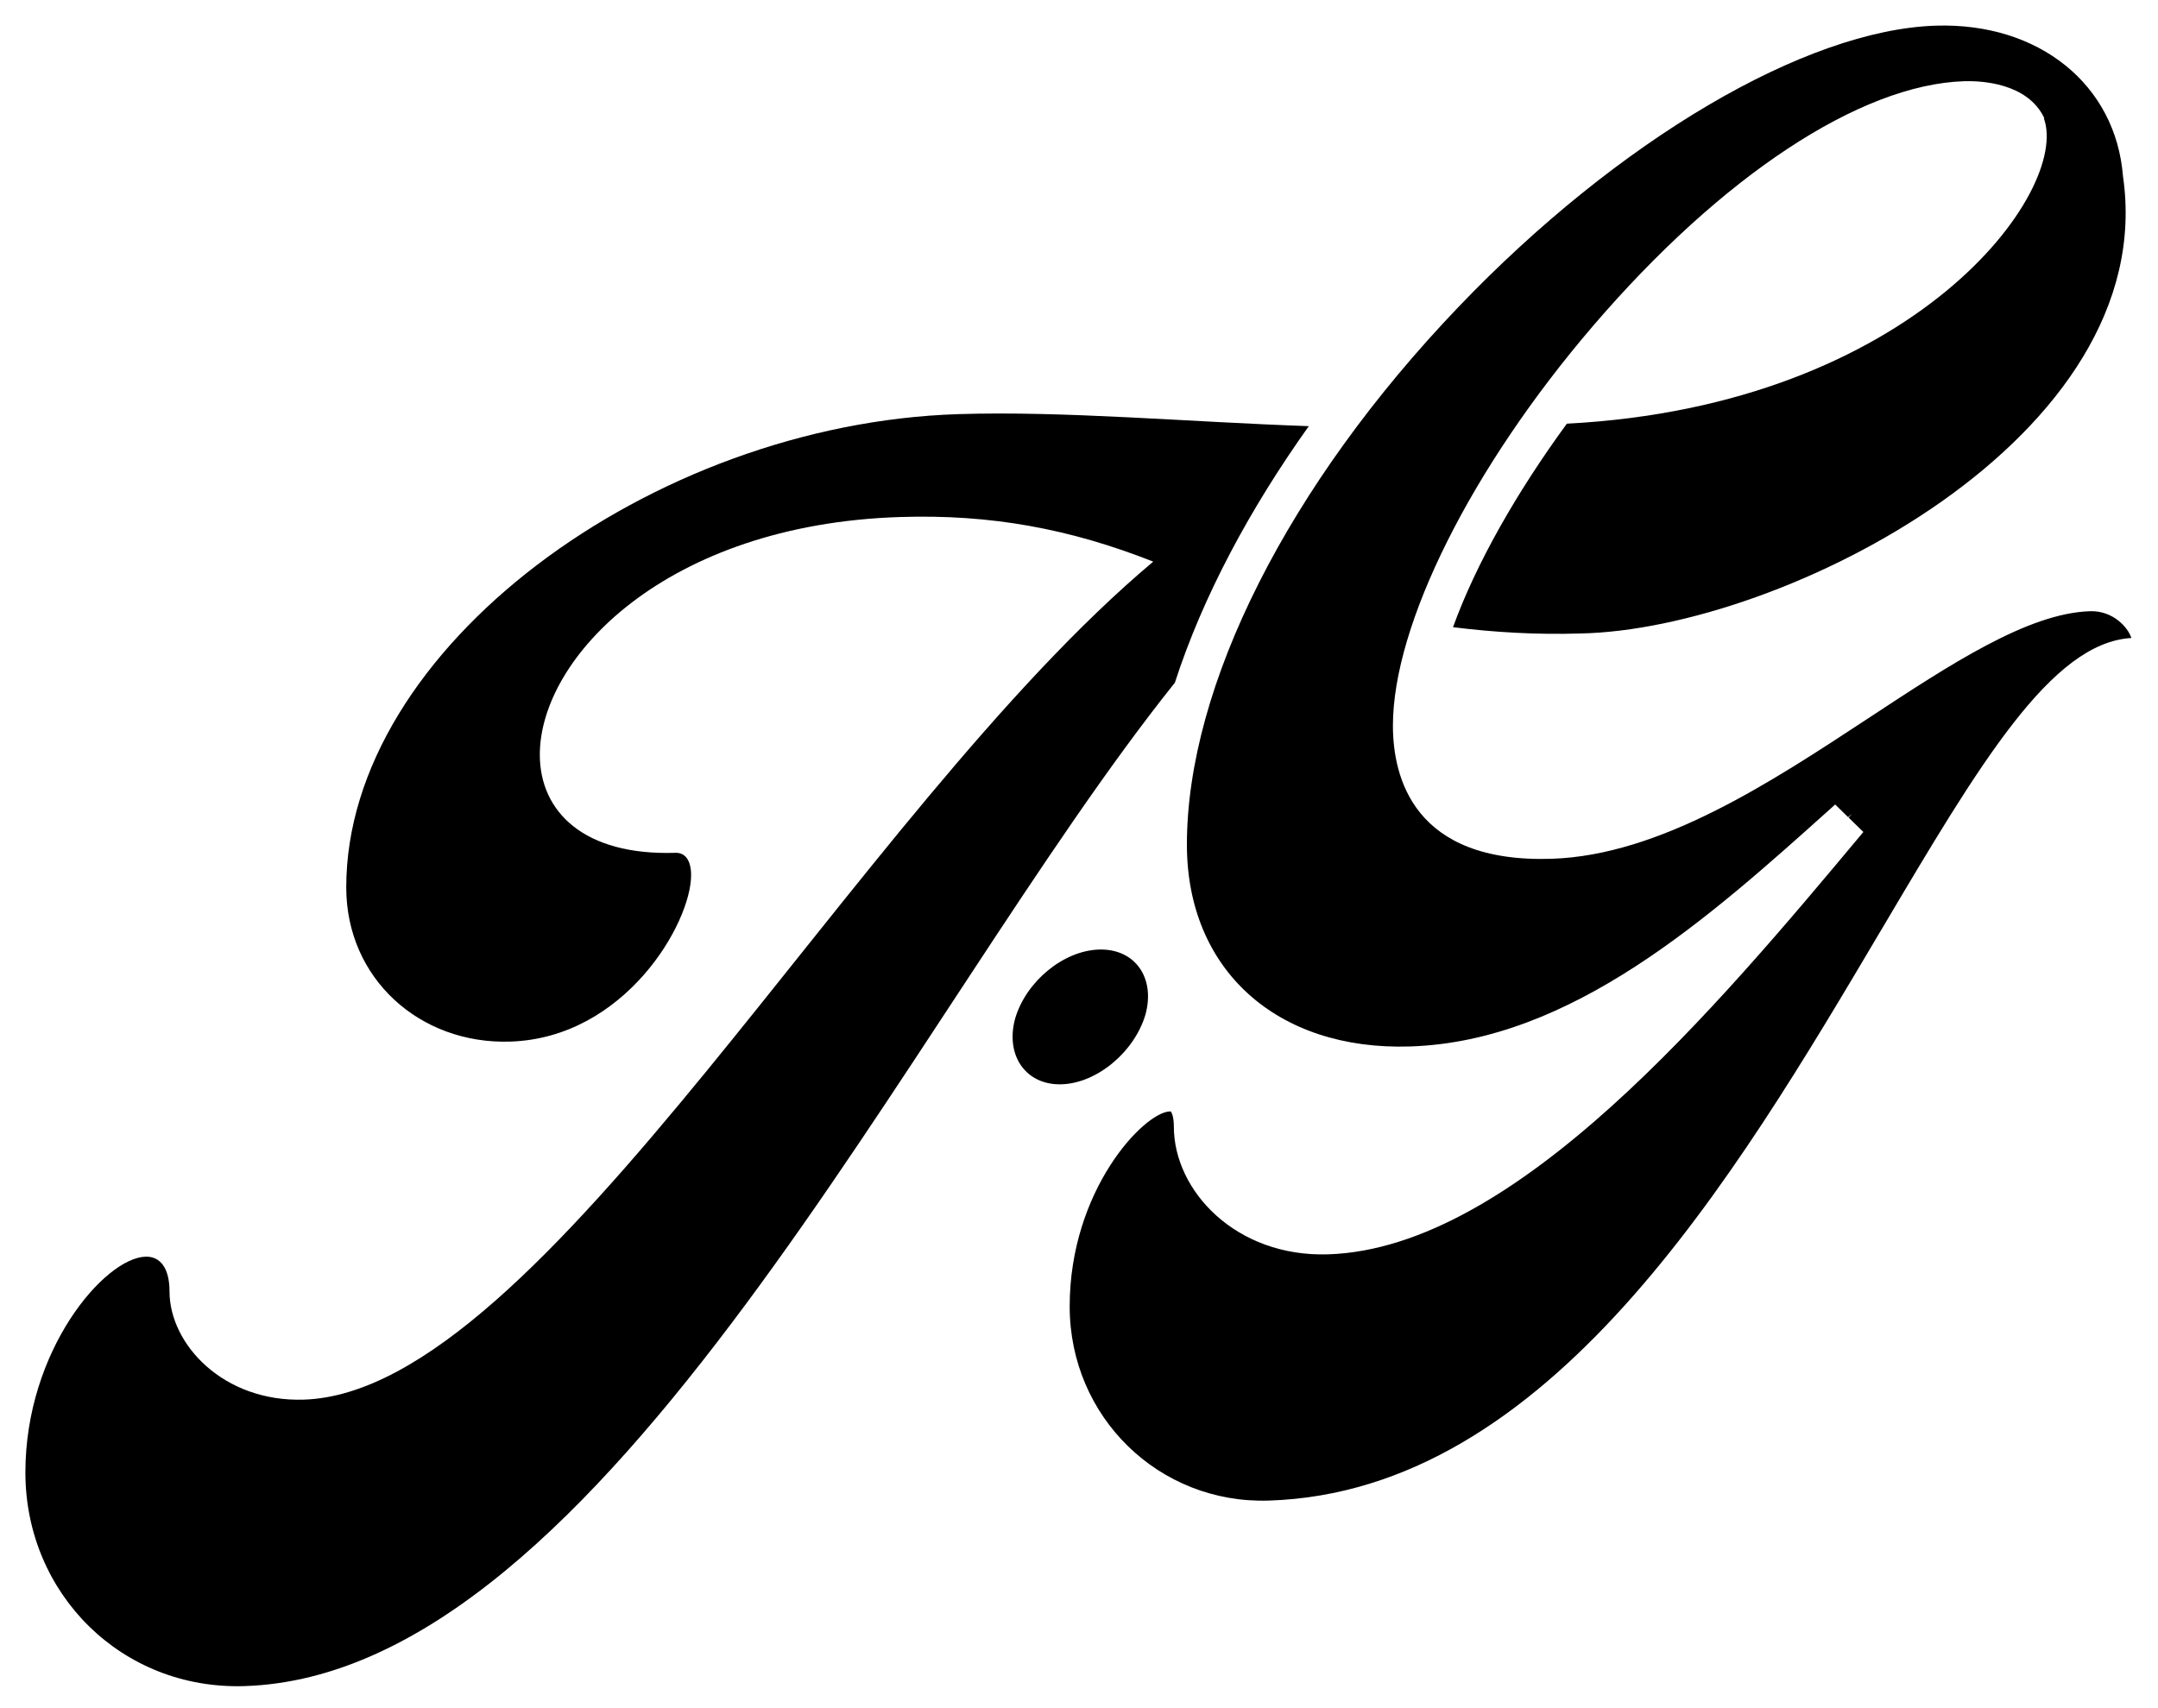
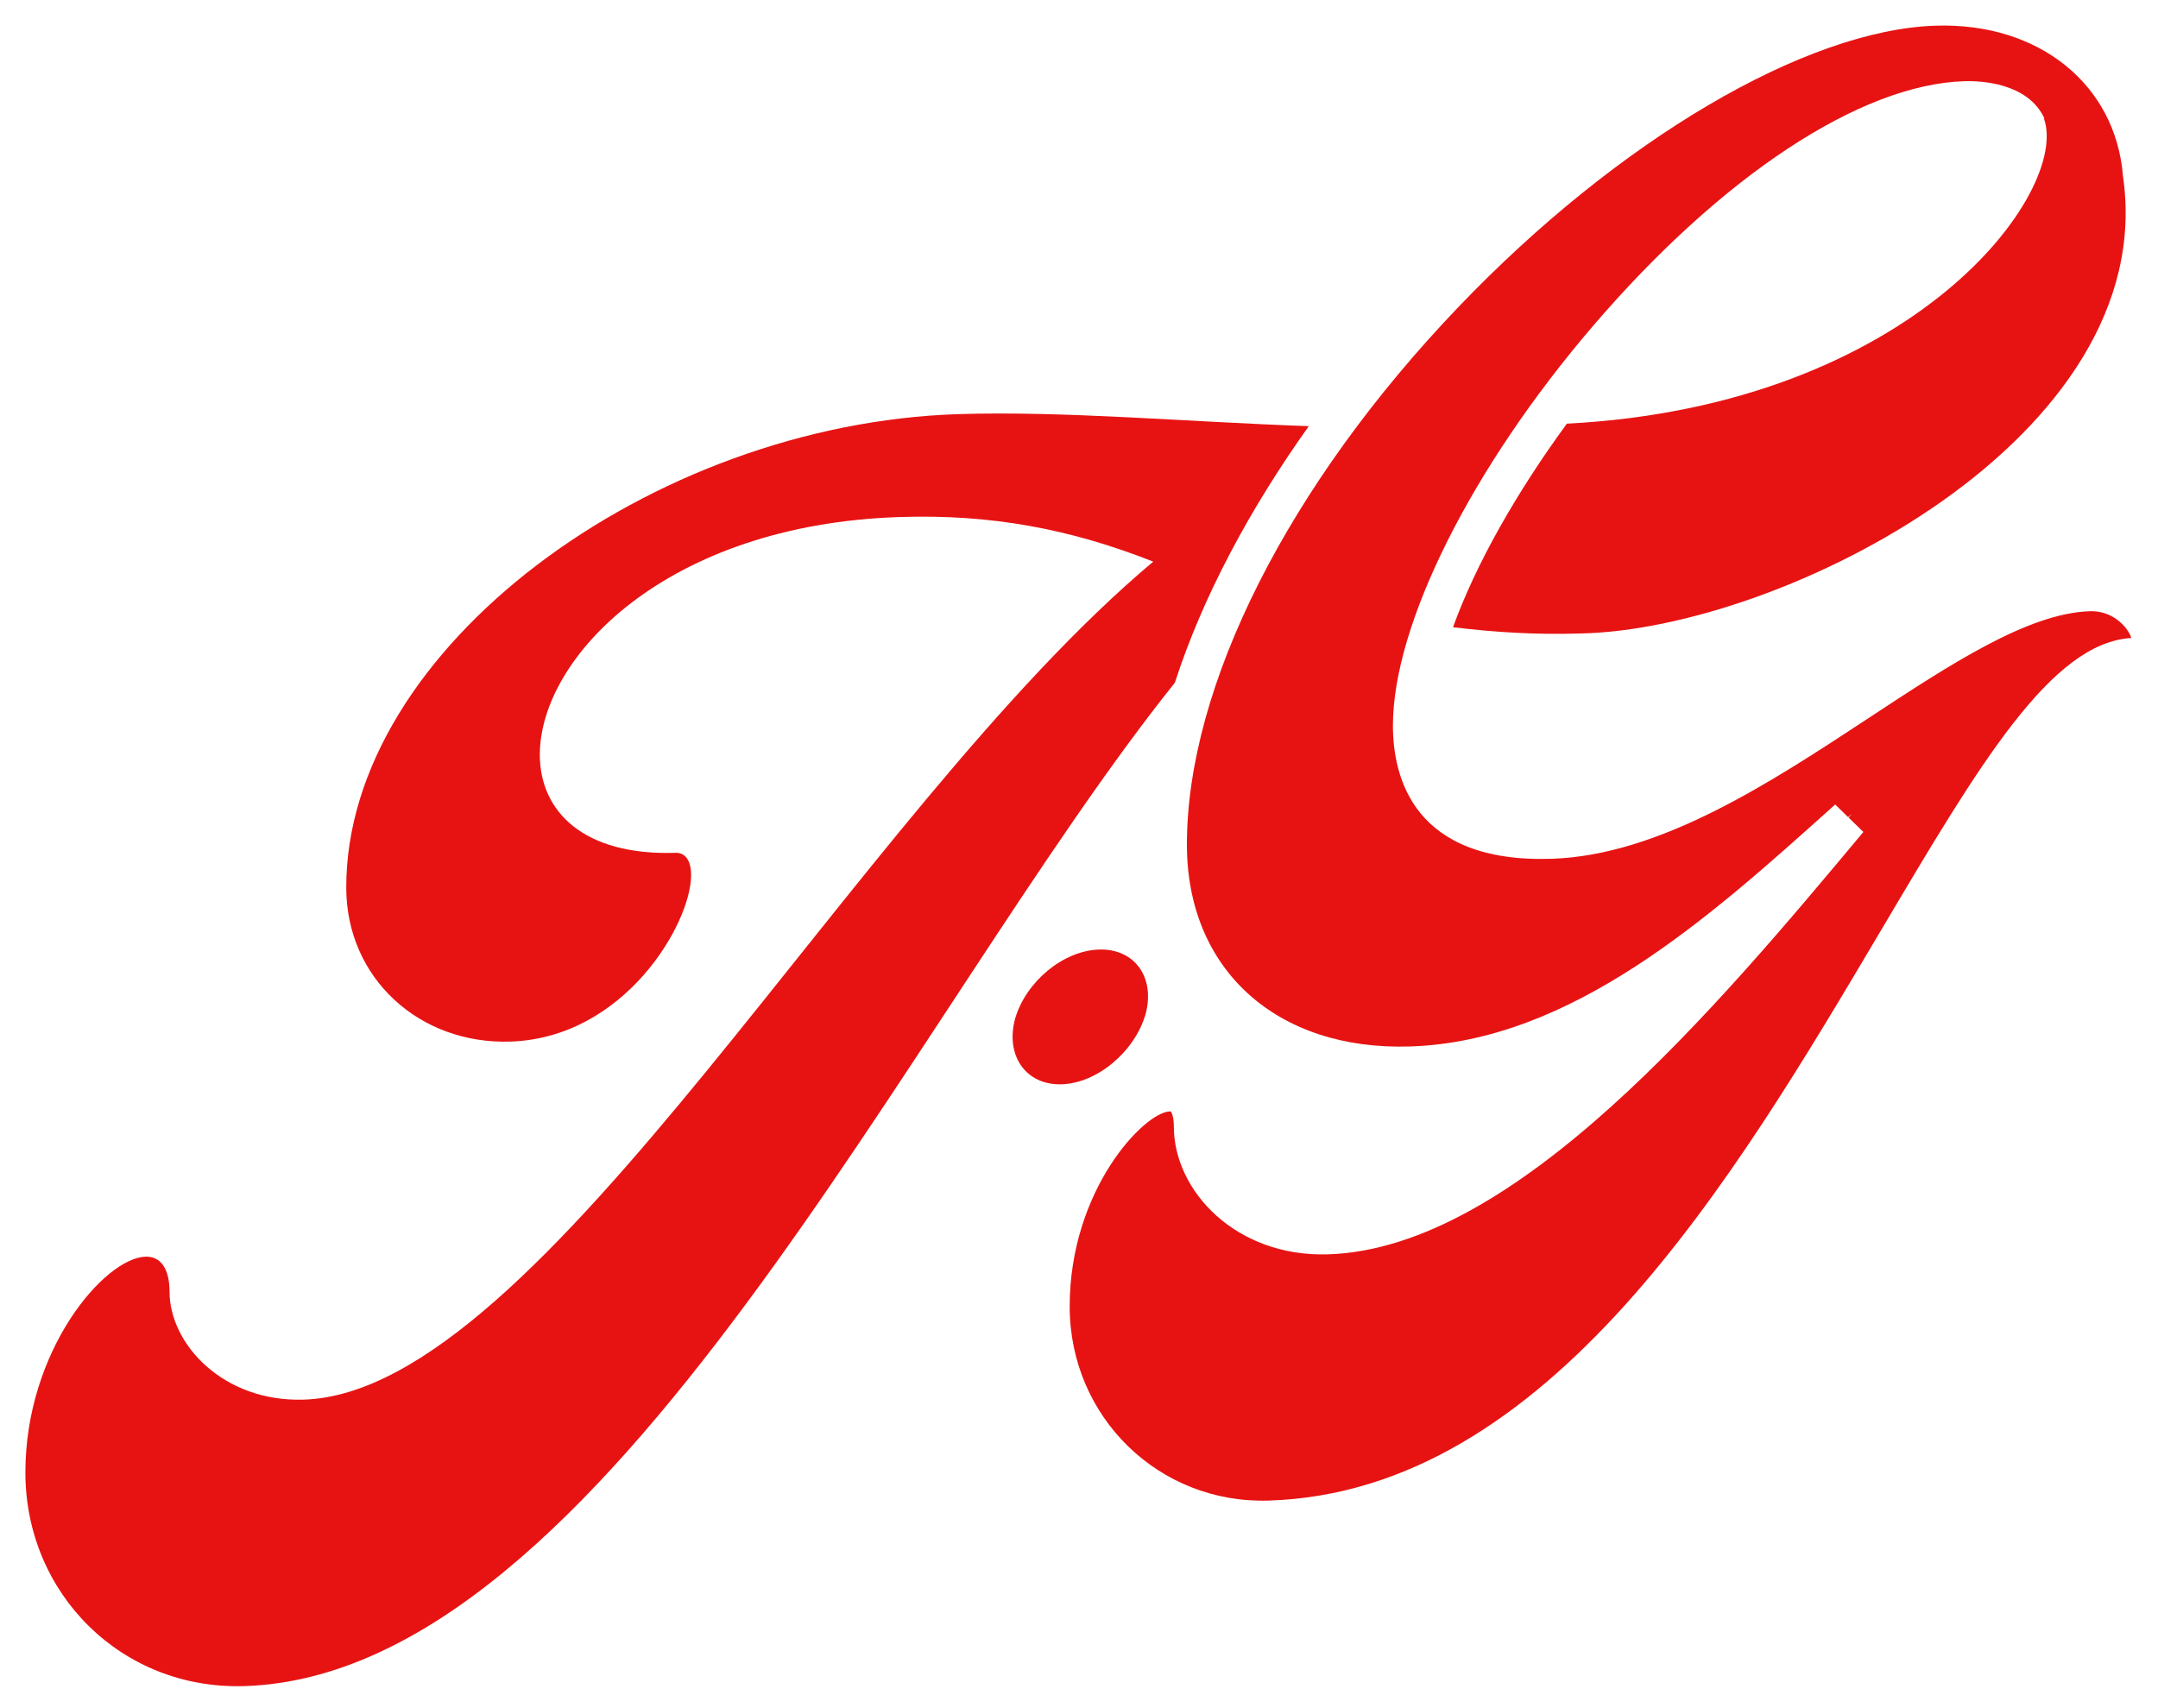
<svg xmlns="http://www.w3.org/2000/svg" id="Layer_2" data-name="Layer 2" viewBox="148 210 470 372">
  <g id="Layer_1-2" data-name="Layer 1">
-     <g>
+     <g fill="hsl(0, 85%, 49%)">
      <path d="M557.77,412.49c21.43-36.2,36.97-62.46,54.43-63.52-.77-2.37-4.04-5.99-9.02-5.83-13.51.43-30.44,11.57-48.36,23.37-21.23,13.97-45.29,29.81-68.92,30.56-30.04.95-34.53-17.77-34.53-29.01,0-21.99,17.1-56.16,43.57-87.05,28-32.67,58.21-52.6,80.83-53.32,3.59-.11,13.81.29,17.48,8.07-.04,0-.07,0-.11,0,5.76,15.89-28.19,62.59-103.89,66.53-10.98,15.02-19.82,30.58-24.79,44.33,8.92,1.11,18.11,1.67,27.69,1.37,44.07-.82,126.55-42.68,118.22-99.63-1.57-19.86-18.22-33.48-40.77-32.77-28.41.9-69.21,24.96-103.96,61.28-37.03,38.72-59.14,82.5-59.14,117.11,0,27.22,19.53,44.9,48.6,43.97,35.16-1.12,65.12-28.04,91.57-51.79l1.02-.92,2.82,2.76c.26-.23.53-.47.79-.71-.22.27-.45.54-.68.81l3.21,3.13c-31.98,38.28-75.77,90.71-116.57,92-20.1.64-33.6-13.86-33.6-27.8,0-2.33-.55-3.22-.7-3.33,0,0-.06,0-.18,0-5.61.18-21.81,17.11-21.81,42.49,0,24.07,19.46,43.04,43.36,42.28,60.96-1.93,101.14-69.82,133.43-124.37Z" />
      <path d="M433.05,302.83c-26.74-.94-53.26-3.35-76.35-2.62-66.8,2.12-133.29,51.03-133.29,103.1,0,19.84,16.01,34.21,35.71,33.58,24.93-.79,39.4-25.74,39.4-36.27,0-3.1-1.23-4.92-3.39-4.85-20.01.64-29.55-8.98-29.56-21.38,0-21.08,27.39-50.15,78.5-51.77,19.7-.63,36.94,2.55,55.1,9.72-65.26,54.76-132.97,180.89-185,182.54-17.55.56-29.25-12.09-29.25-23.56,0-5.27-2.15-7.68-5.23-7.58-8.93.28-26.16,20.36-26.16,47.01,0,26.35,20.94,47.38,47.72,46.53,78.63-2.49,144.96-146.47,202.63-218.57,6.07-18.77,16.32-37.85,29.16-55.87Z" />
      <path d="M397.48,430.98c2.2-8.07-2.37-14.39-10.14-14.14-7.77.25-15.89,6.97-18.25,15.04-2.2,8.07,2.37,14.56,10.14,14.31,7.77-.25,15.89-7.14,18.25-15.21Z" />
    </g>
  </g>
</svg>
